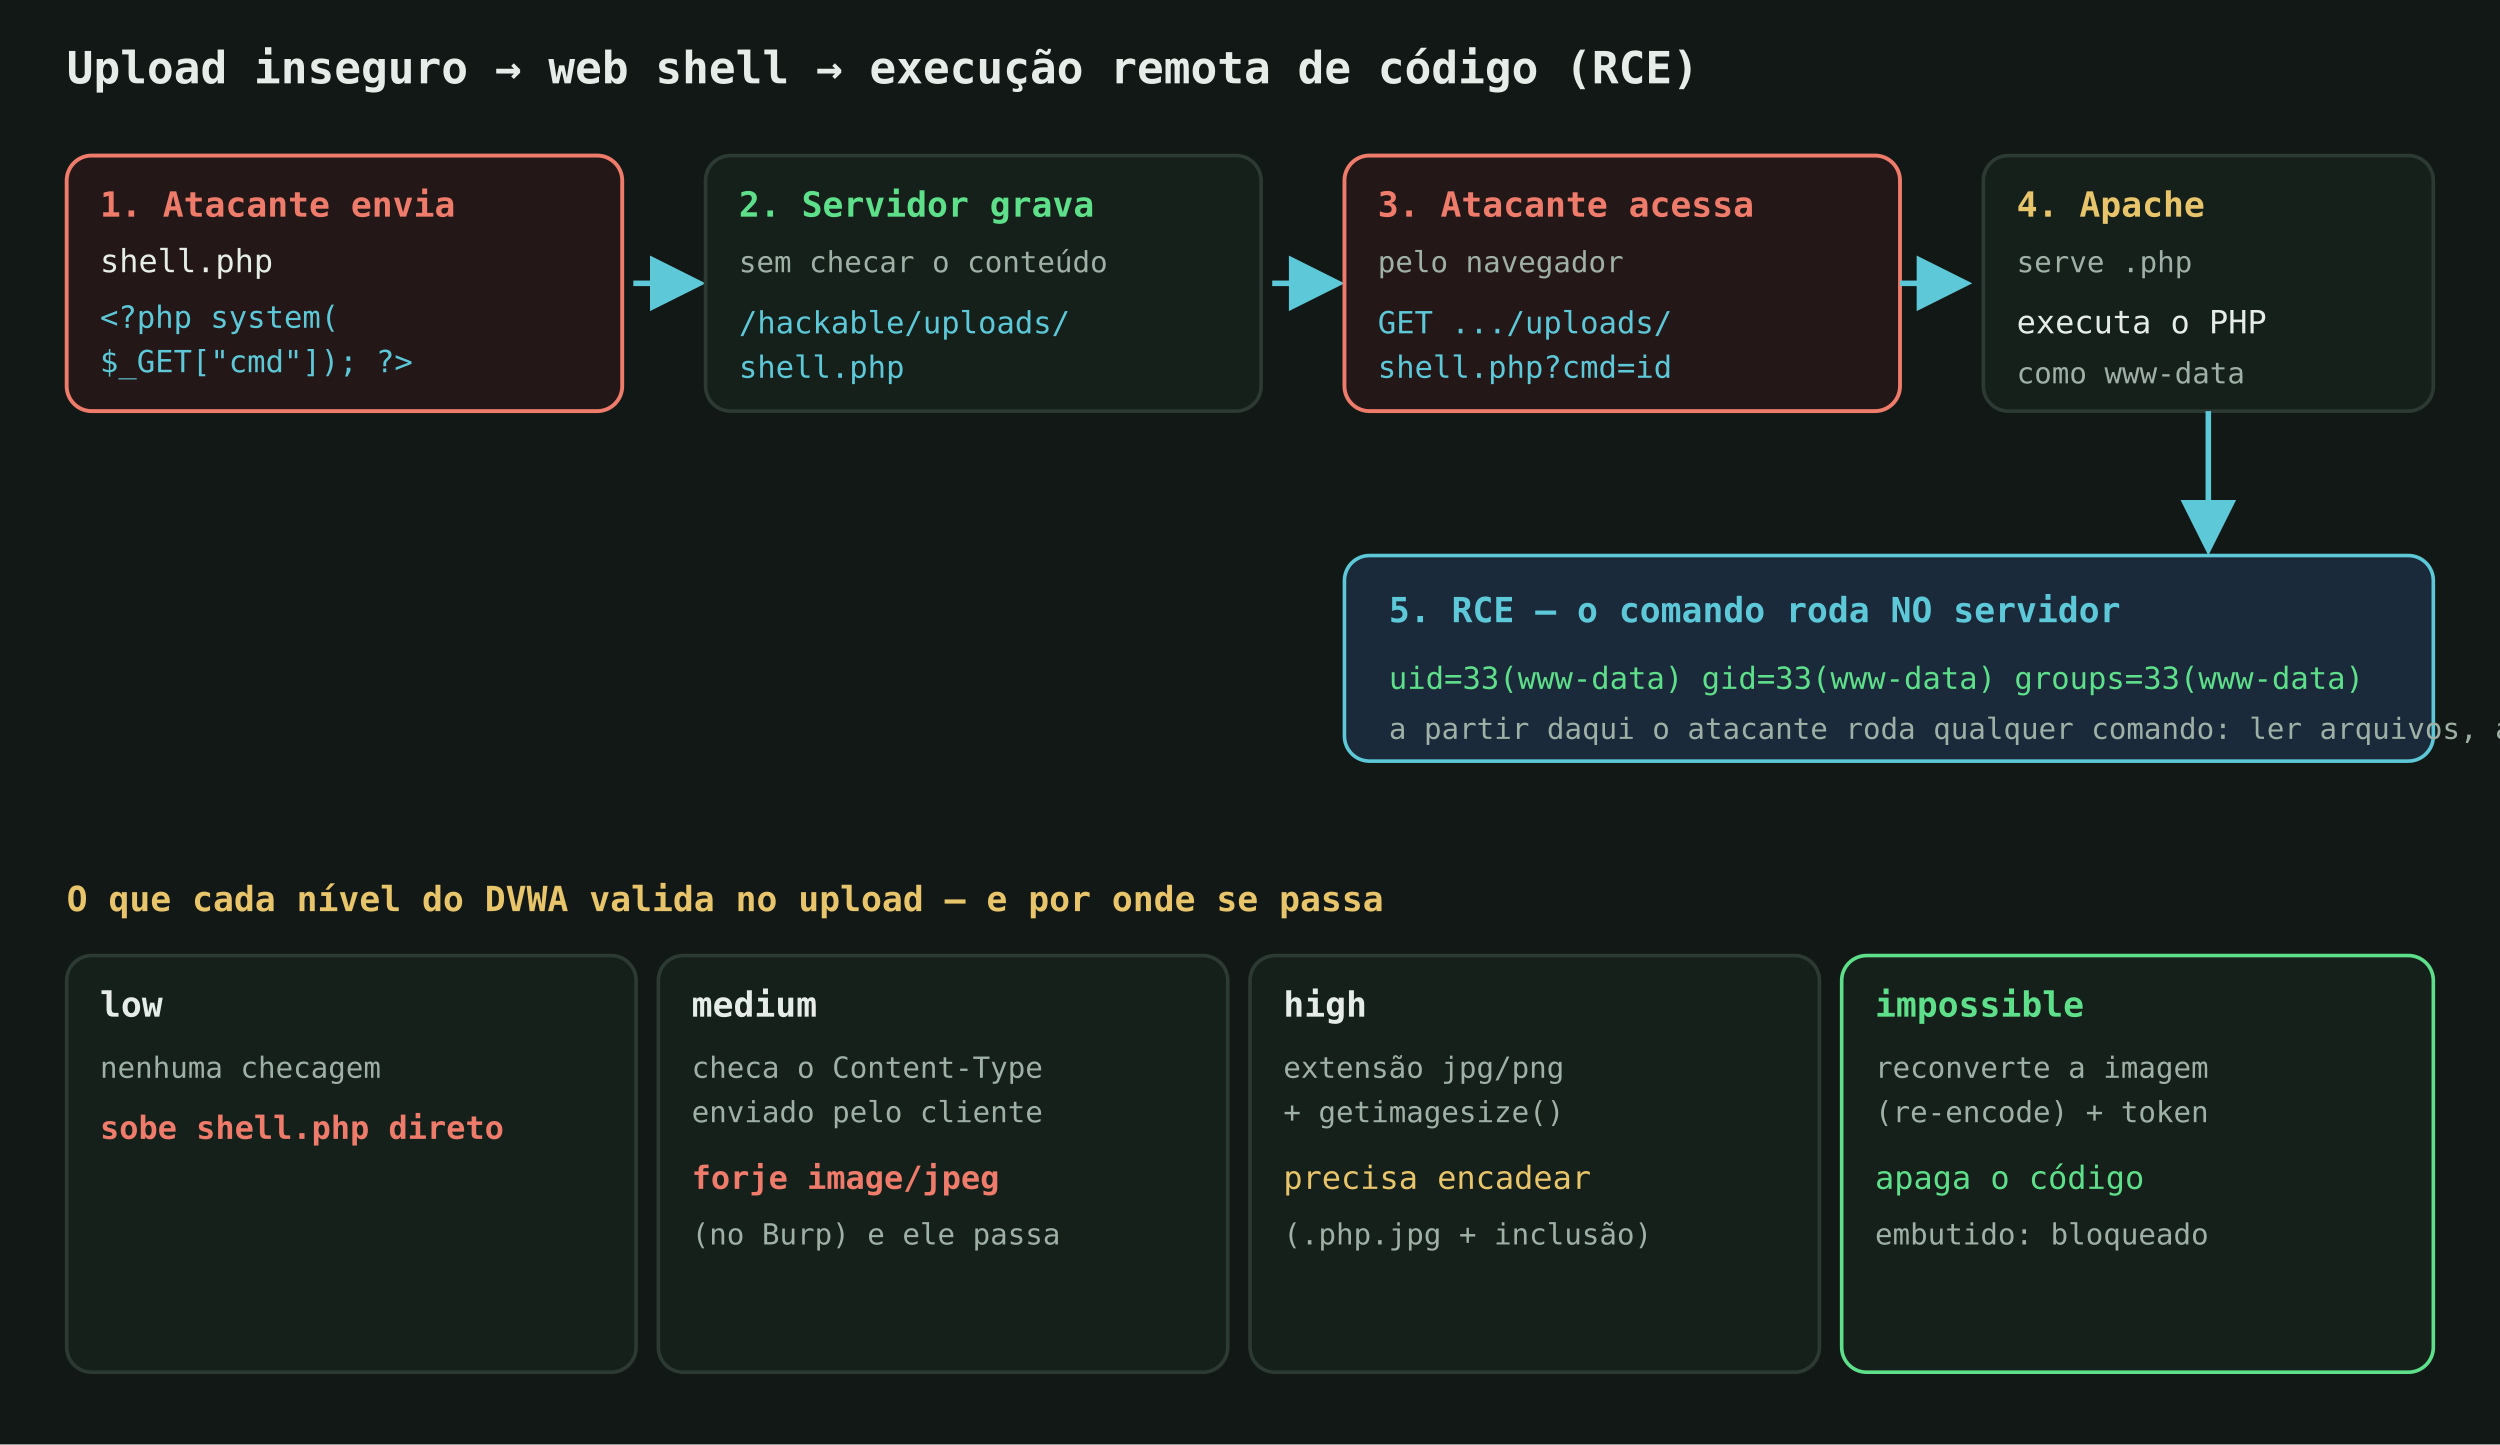
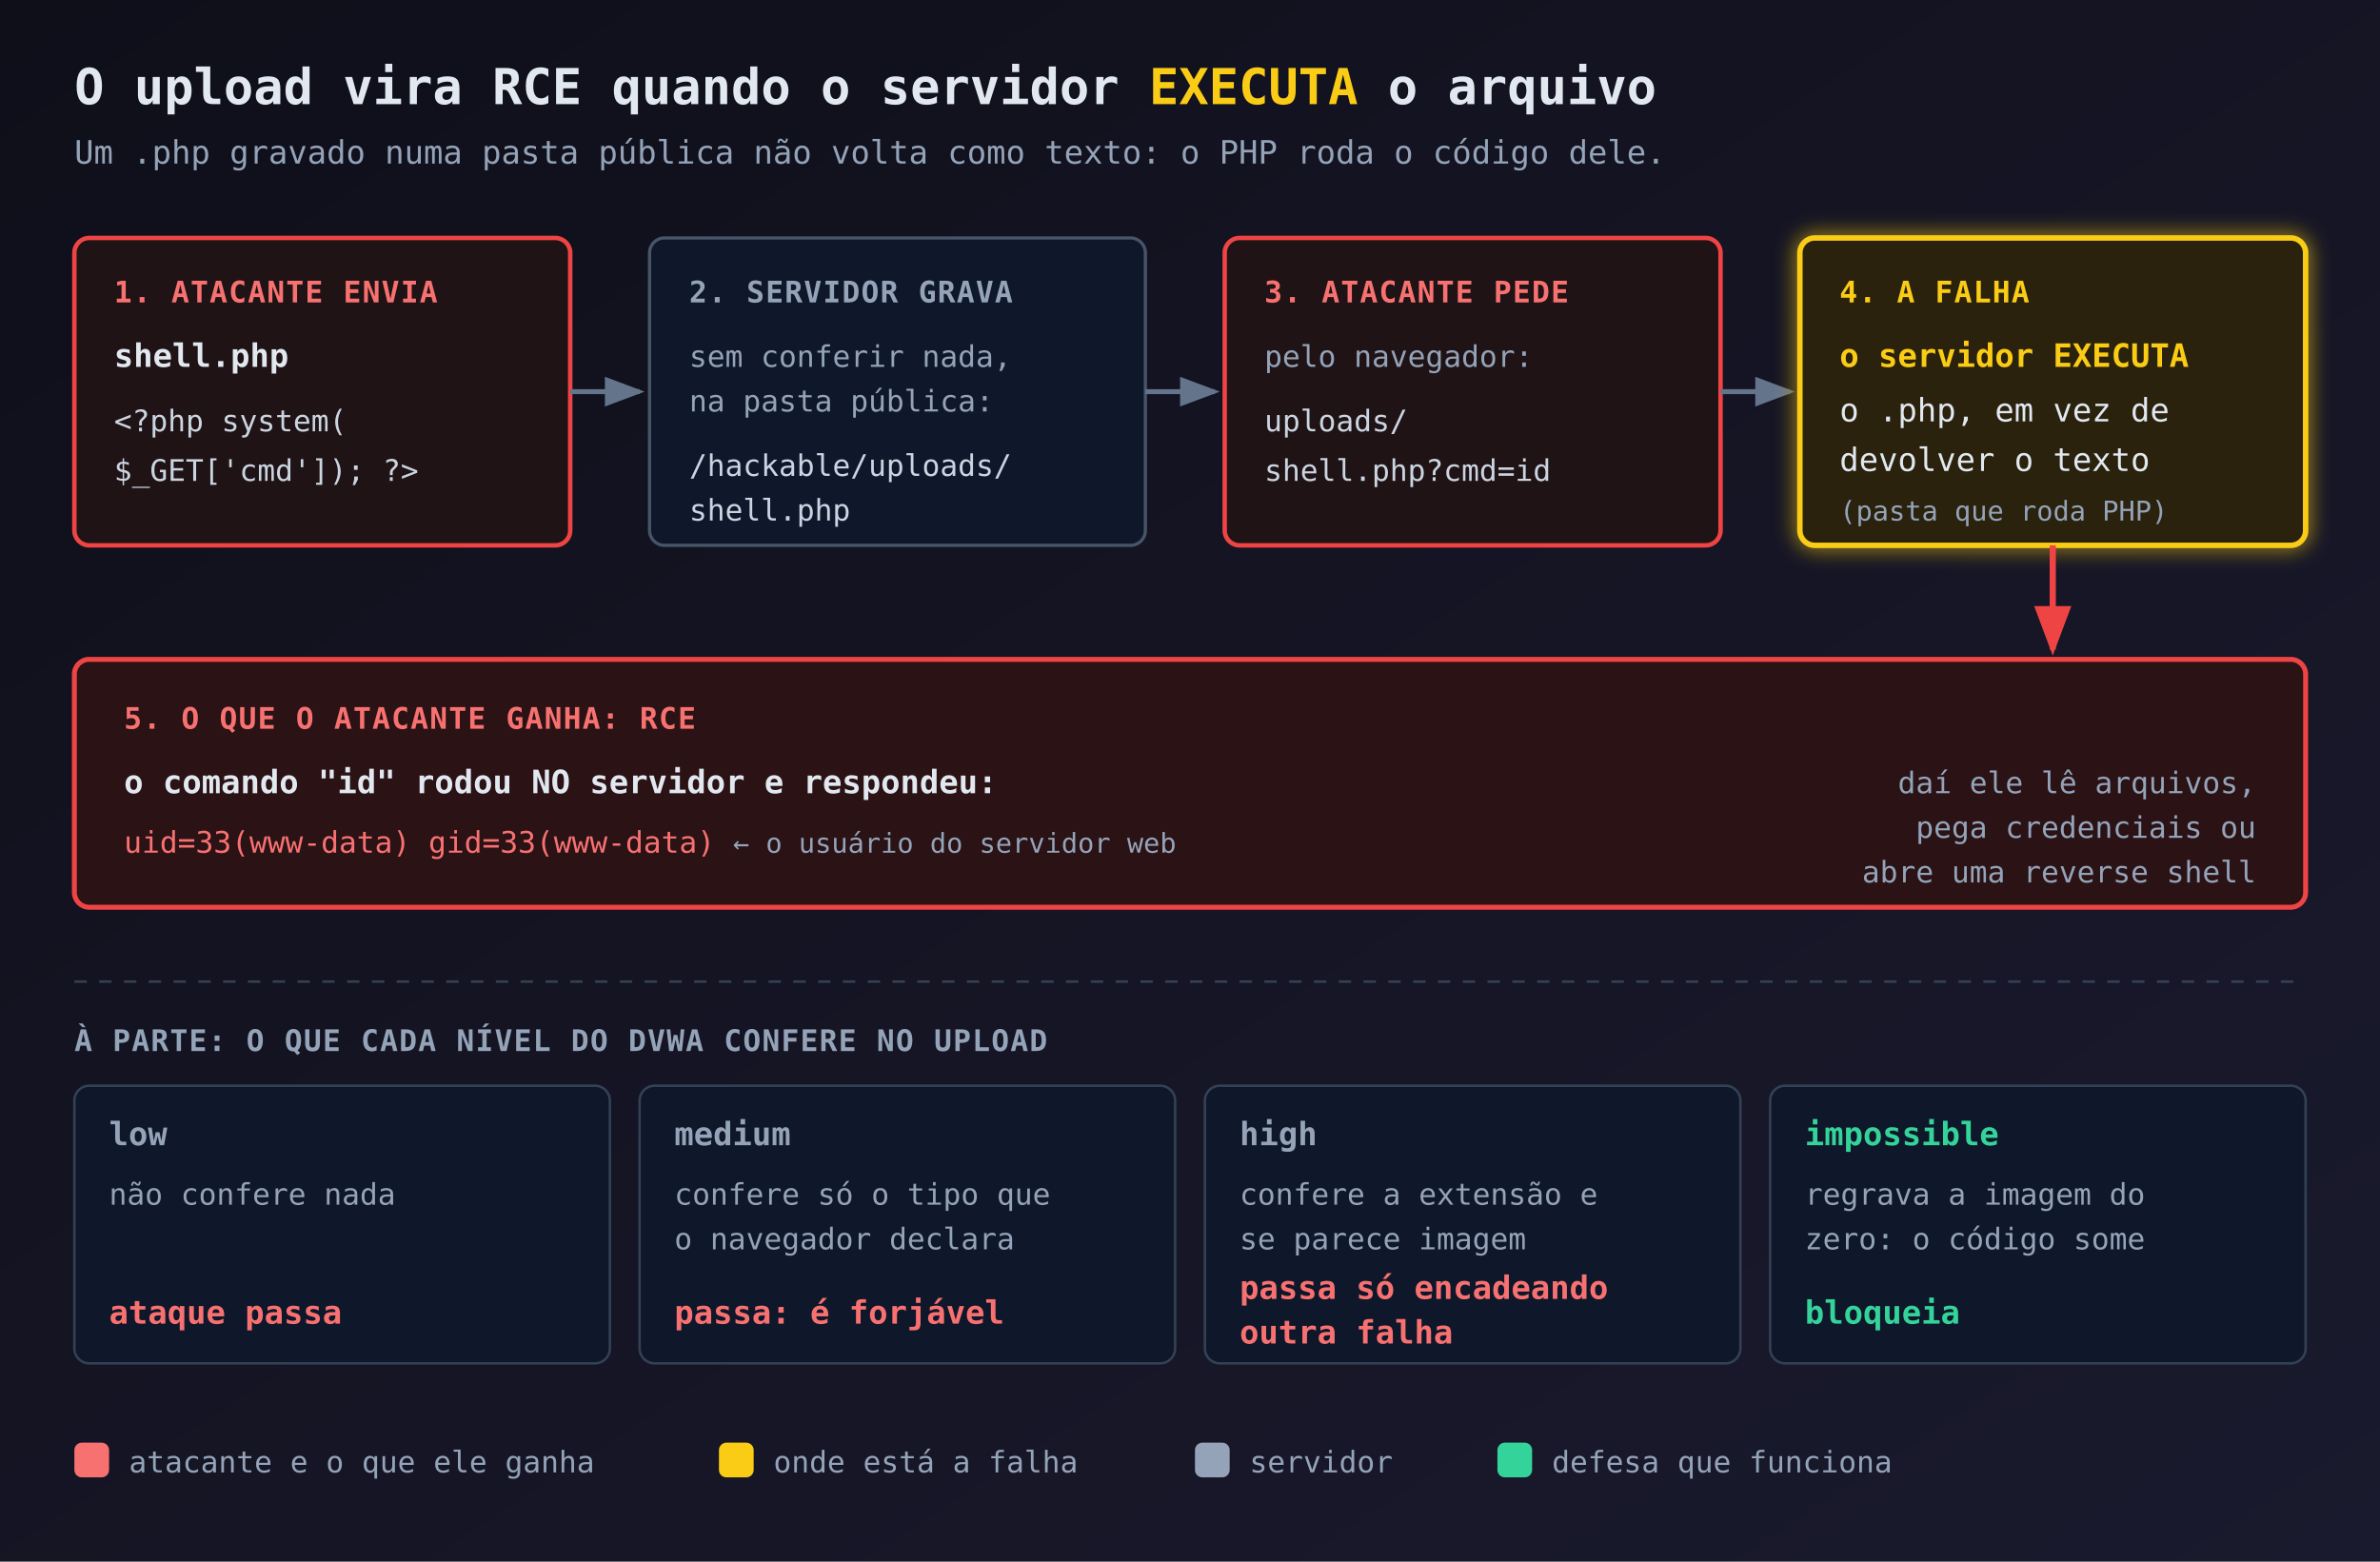
- <svg xmlns="http://www.w3.org/2000/svg" viewBox="0 0 900 520" role="img" aria-labelledby="t d">
+ <svg xmlns="http://www.w3.org/2000/svg" viewBox="0 0 960 630" width="960" height="630" role="img" aria-labelledby="t d">
  <style>
-     text { font-family: ui-monospace, "DejaVu Sans Mono", Menlo, Consolas, monospace; fill: #e6ede8; }
-     .t { font-size: 16px; font-weight: 700; }
-     .h { font-size: 12.5px; font-weight: 700; }
-     .b { font-size: 11.5px; }
-     .code { font-size: 11px; }
-     .s { font-size: 10px; fill: #9fb0a6; }
-     .g { fill: #5ee08a; }
-     .c { fill: #5cc8d8; }
-     .y { fill: #e8c46a; }
-     .r { fill: #ef7b6b; font-weight: 700; }
-     .boxr { fill: #241717; stroke: #ef7b6b; stroke-width: 1.4; }
-     .box { fill: #16201b; stroke: #2c3a33; stroke-width: 1.3; }
-     .sh { fill: #1b2a3a; stroke: #5cc8d8; stroke-width: 1.3; }
-     .arrow { stroke: #5cc8d8; stroke-width: 2; marker-end: url(#ar); fill: none; }
+     text { font-family: 'DejaVu Sans Mono', 'SF Mono', 'Fira Code', 'Cascadia Code', 'Courier New', monospace; fill: #e2e8f0; }
+     .title { font-size: 20px; font-weight: 700; }
+     .sub { font-size: 13px; fill: #94a3b8; }
+     .step { font-size: 12px; font-weight: 700; letter-spacing: 0.04em; }
+     .lbl { font-size: 13px; }
+     .bold { font-size: 13px; font-weight: 700; }
+     .code { font-size: 12px; fill: #cbd5e1; }
+     .small { font-size: 12px; fill: #94a3b8; }
+     .tiny { font-size: 11px; fill: #94a3b8; }
+     .atk { fill: #f87171; }
+     .key { fill: #facc15; }
+     .def { fill: #34d399; }
+     .srv { fill: #94a3b8; }
+     .panel { fill: #0f172a; stroke: #475569; stroke-width: 1.3; }
+     .panel-atk { fill: #1f1315; stroke: #ef4444; stroke-width: 1.8; }
+     .panel-muted { fill: #0f172a; stroke: #334155; stroke-width: 1; }
+     .edge { stroke: #64748b; stroke-width: 2; fill: none; }
+     .edge-atk { stroke: #ef4444; stroke-width: 2.5; fill: none; }
  </style>
  <defs>
-     <marker id="ar" markerWidth="10" markerHeight="10" refX="8" refY="5" orient="auto">
-       <path d="M0,0 L10,5 L0,10 z" fill="#5cc8d8" />
+     <linearGradient id="bg-grad" x1="0%" y1="0%" x2="100%" y2="100%">
+       <stop offset="0%" stop-color="#0f0f1a" />
+       <stop offset="100%" stop-color="#1a1a2e" />
+     </linearGradient>
+     <marker id="arrow-gray" markerWidth="8" markerHeight="6" refX="7" refY="3" orient="auto">
+       <polygon points="0 0, 8 3, 0 6" fill="#64748b" />
    </marker>
+     <marker id="arrow-red" markerWidth="8" markerHeight="6" refX="7" refY="3" orient="auto">
+       <polygon points="0 0, 8 3, 0 6" fill="#ef4444" />
+     </marker>
+     <filter id="glow-gold" x="-20%" y="-20%" width="140%" height="140%">
+       <feGaussianBlur stdDeviation="4" result="blur" />
+       <feMerge>
+         <feMergeNode in="blur" />
+         <feMergeNode in="SourceGraphic" />
+       </feMerge>
+     </filter>
  </defs>
-   <rect width="900" height="520" fill="#121815" />
-   <text class="t" x="24" y="30">Upload inseguro → web shell → execução remota de código (RCE)</text>
-   <rect class="boxr" x="24" y="56" width="200" height="92" rx="9" />
-   <text class="h r" x="36" y="78">1. Atacante envia</text>
-   <text class="b" x="36" y="98">shell.php</text>
-   <text class="code c" x="36" y="118">&lt;?php system(</text>
-   <text class="code c" x="36" y="134">$_GET["cmd"]); ?&gt;</text>
-   <path class="arrow" d="M228,102 L250,102" />
-   <rect class="box" x="254" y="56" width="200" height="92" rx="9" />
-   <text class="h g" x="266" y="78">2. Servidor grava</text>
-   <text class="s" x="266" y="98" style="font-size:10.5px">sem checar o conteúdo</text>
-   <text class="code c" x="266" y="120">/hackable/uploads/</text>
-   <text class="code c" x="266" y="136">shell.php</text>
-   <path class="arrow" d="M458,102 L480,102" />
-   <rect class="boxr" x="484" y="56" width="200" height="92" rx="9" />
-   <text class="h r" x="496" y="78">3. Atacante acessa</text>
-   <text class="s" x="496" y="98" style="font-size:10.5px">pelo navegador</text>
-   <text class="code c" x="496" y="120">GET .../uploads/</text>
-   <text class="code c" x="496" y="136">shell.php?cmd=id</text>
-   <path class="arrow" d="M684,102 L706,102" />
-   <rect class="box" x="714" y="56" width="162" height="92" rx="9" />
-   <text class="h y" x="726" y="78">4. Apache</text>
-   <text class="s" x="726" y="98" style="font-size:10.5px">serve .php</text>
-   <text class="b" x="726" y="120">executa o PHP</text>
-   <text class="s" x="726" y="138" style="font-size:10.5px">como www-data</text>
-   <path class="arrow" d="M795,148 L795,196" />
-   <rect class="sh" x="484" y="200" width="392" height="74" rx="9" />
-   <text class="h c" x="500" y="224">5. RCE — o comando roda NO servidor</text>
-   <text class="code g" x="500" y="248">uid=33(www-data) gid=33(www-data) groups=33(www-data)</text>
-   <text class="s" x="500" y="266" style="font-size:10.5px">a partir daqui o atacante roda qualquer comando: ler arquivos, abrir uma reverse shell...</text>
-   <text class="h y" x="24" y="328">O que cada nível do DVWA valida no upload — e por onde se passa</text>
-   <rect class="box" x="24" y="344" width="205" height="150" rx="9" />
-   <text class="h" x="36" y="366">low</text>
-   <text class="s" x="36" y="388" style="font-size:10.5px">nenhuma checagem</text>
-   <text class="b r" x="36" y="410">sobe shell.php direto</text>
-   <rect class="box" x="237" y="344" width="205" height="150" rx="9" />
-   <text class="h" x="249" y="366">medium</text>
-   <text class="s" x="249" y="388" style="font-size:10.5px">checa o Content-Type</text>
-   <text class="s" x="249" y="404" style="font-size:10.5px">enviado pelo cliente</text>
-   <text class="b r" x="249" y="428">forje image/jpeg</text>
-   <text class="s" x="249" y="448" style="font-size:10.5px">(no Burp) e ele passa</text>
-   <rect class="box" x="450" y="344" width="205" height="150" rx="9" />
-   <text class="h" x="462" y="366">high</text>
-   <text class="s" x="462" y="388" style="font-size:10.5px">extensão jpg/png</text>
-   <text class="s" x="462" y="404" style="font-size:10.5px">+ getimagesize()</text>
-   <text class="b y" x="462" y="428">precisa encadear</text>
-   <text class="s" x="462" y="448" style="font-size:10.5px">(.php.jpg + inclusão)</text>
-   <rect class="box" x="663" y="344" width="213" height="150" rx="9" style="stroke:#5ee08a" />
-   <text class="h g" x="675" y="366">impossible</text>
-   <text class="s" x="675" y="388" style="font-size:10.5px">reconverte a imagem</text>
-   <text class="s" x="675" y="404" style="font-size:10.5px">(re-encode) + token</text>
-   <text class="b g" x="675" y="428">apaga o código</text>
-   <text class="s" x="675" y="448" style="font-size:10.5px">embutido: bloqueado</text>
+   <rect width="960" height="630" fill="url(#bg-grad)" />
+   <text class="title" x="30" y="42">O upload vira RCE quando o servidor <tspan class="key">EXECUTA</tspan> o arquivo</text>
+   <text class="sub" x="30" y="66">Um .php gravado numa pasta pública não volta como texto: o PHP roda o código dele.</text>
+   <rect class="panel-atk" x="30" y="96" width="200" height="124" rx="6" />
+   <text class="step atk" x="46" y="122">1. ATACANTE ENVIA</text>
+   <text class="bold" x="46" y="148">shell.php</text>
+   <text class="code" x="46" y="174">&lt;?php system(</text>
+   <text class="code" x="46" y="194">$_GET['cmd']); ?&gt;</text>
+   <path class="edge" d="M230,158 L258,158" marker-end="url(#arrow-gray)" />
+   <rect class="panel" x="262" y="96" width="200" height="124" rx="6" />
+   <text class="step srv" x="278" y="122">2. SERVIDOR GRAVA</text>
+   <text class="small" x="278" y="148">sem conferir nada,</text>
+   <text class="small" x="278" y="166">na pasta pública:</text>
+   <text class="code" x="278" y="192">/hackable/uploads/</text>
+   <text class="code" x="278" y="210">shell.php</text>
+   <path class="edge" d="M462,158 L490,158" marker-end="url(#arrow-gray)" />
+   <rect class="panel-atk" x="494" y="96" width="200" height="124" rx="6" />
+   <text class="step atk" x="510" y="122">3. ATACANTE PEDE</text>
+   <text class="small" x="510" y="148">pelo navegador:</text>
+   <text class="code" x="510" y="174">uploads/</text>
+   <text class="code" x="510" y="194">shell.php?cmd=id</text>
+   <path class="edge" d="M694,158 L722,158" marker-end="url(#arrow-gray)" />
+   <rect x="726" y="96" width="204" height="124" rx="6" fill="#2a2410" stroke="#facc15" stroke-width="2.2" filter="url(#glow-gold)" />
+   <text class="step key" x="742" y="122">4. A FALHA</text>
+   <text class="bold key" x="742" y="148">o servidor EXECUTA</text>
+   <text class="lbl" x="742" y="170">o .php, em vez de</text>
+   <text class="lbl" x="742" y="190">devolver o texto</text>
+   <text class="tiny" x="742" y="210">(pasta que roda PHP)</text>
+   <path class="edge-atk" d="M828,220 L828,262" marker-end="url(#arrow-red)" />
+   <rect x="30" y="266" width="900" height="100" rx="6" fill="#2a1215" stroke="#ef4444" stroke-width="2" />
+   <text class="step atk" x="50" y="294">5. O QUE O ATACANTE GANHA: RCE</text>
+   <text class="bold" x="50" y="320">o comando "id" rodou NO servidor e respondeu:</text>
+   <text class="code atk" x="50" y="344">uid=33(www-data) gid=33(www-data)   <tspan class="tiny">← o usuário do servidor web</tspan>
+   </text>
+   <text class="small" x="910" y="320" text-anchor="end">daí ele lê arquivos,</text>
+   <text class="small" x="910" y="338" text-anchor="end">pega credenciais ou</text>
+   <text class="small" x="910" y="356" text-anchor="end">abre uma reverse shell</text>
+   <line x1="30" y1="396" x2="930" y2="396" stroke="#334155" stroke-width="1" stroke-dasharray="5 5" />
+   <text class="step srv" x="30" y="424">À PARTE: O QUE CADA NÍVEL DO DVWA CONFERE NO UPLOAD</text>
+   <rect class="panel-muted" x="30" y="438" width="216" height="112" rx="6" />
+   <text class="bold srv" x="44" y="462">low</text>
+   <text class="small" x="44" y="486">não confere nada</text>
+   <text class="bold atk" x="44" y="534">ataque passa</text>
+   <rect class="panel-muted" x="258" y="438" width="216" height="112" rx="6" />
+   <text class="bold srv" x="272" y="462">medium</text>
+   <text class="small" x="272" y="486">confere só o tipo que</text>
+   <text class="small" x="272" y="504">o navegador declara</text>
+   <text class="bold atk" x="272" y="534">passa: é forjável</text>
+   <rect class="panel-muted" x="486" y="438" width="216" height="112" rx="6" />
+   <text class="bold srv" x="500" y="462">high</text>
+   <text class="small" x="500" y="486">confere a extensão e</text>
+   <text class="small" x="500" y="504">se parece imagem</text>
+   <text class="bold atk" x="500" y="524">passa só encadeando</text>
+   <text class="bold atk" x="500" y="542">outra falha</text>
+   <rect class="panel-muted" x="714" y="438" width="216" height="112" rx="6" stroke="#10b981" />
+   <text class="bold def" x="728" y="462">impossible</text>
+   <text class="small" x="728" y="486">regrava a imagem do</text>
+   <text class="small" x="728" y="504">zero: o código some</text>
+   <text class="bold def" x="728" y="534">bloqueia</text>
+   <rect x="30" y="582" width="14" height="14" rx="3" fill="#f87171" />
+   <text class="small" x="52" y="594">atacante e o que ele ganha</text>
+   <rect x="290" y="582" width="14" height="14" rx="3" fill="#facc15" />
+   <text class="small" x="312" y="594">onde está a falha</text>
+   <rect x="482" y="582" width="14" height="14" rx="3" fill="#94a3b8" />
+   <text class="small" x="504" y="594">servidor</text>
+   <rect x="604" y="582" width="14" height="14" rx="3" fill="#34d399" />
+   <text class="small" x="626" y="594">defesa que funciona</text>
</svg>
